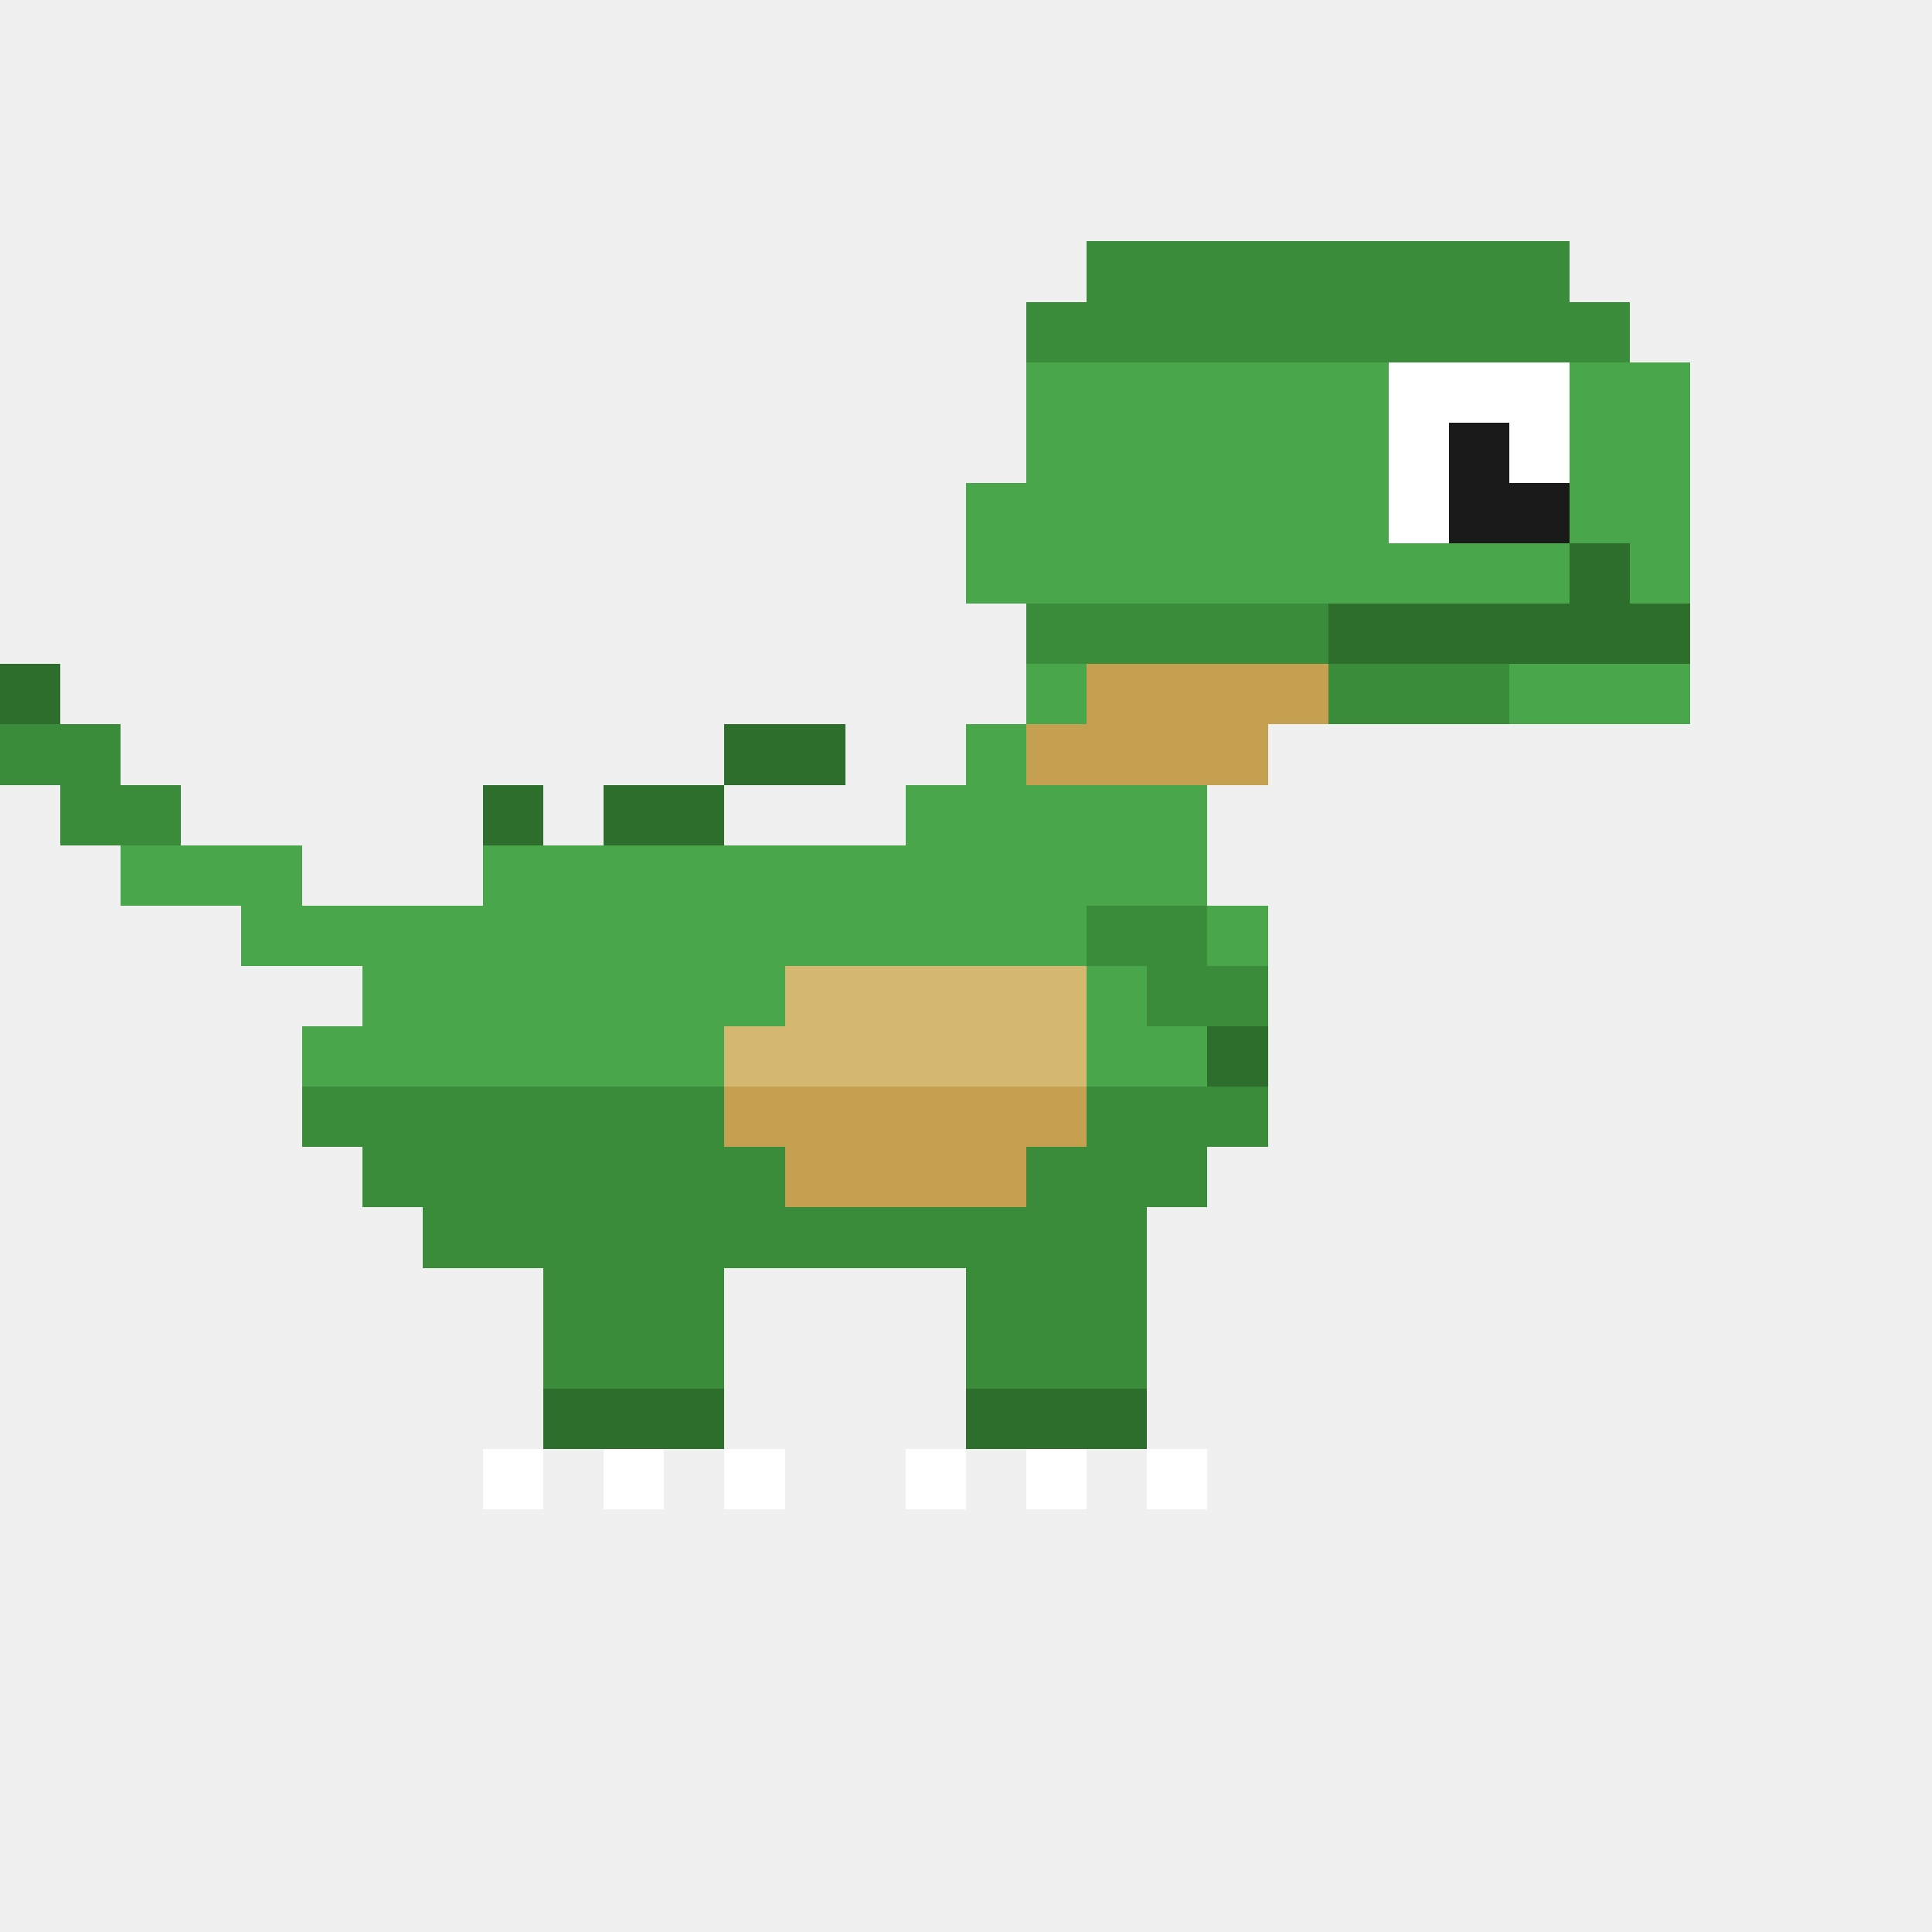
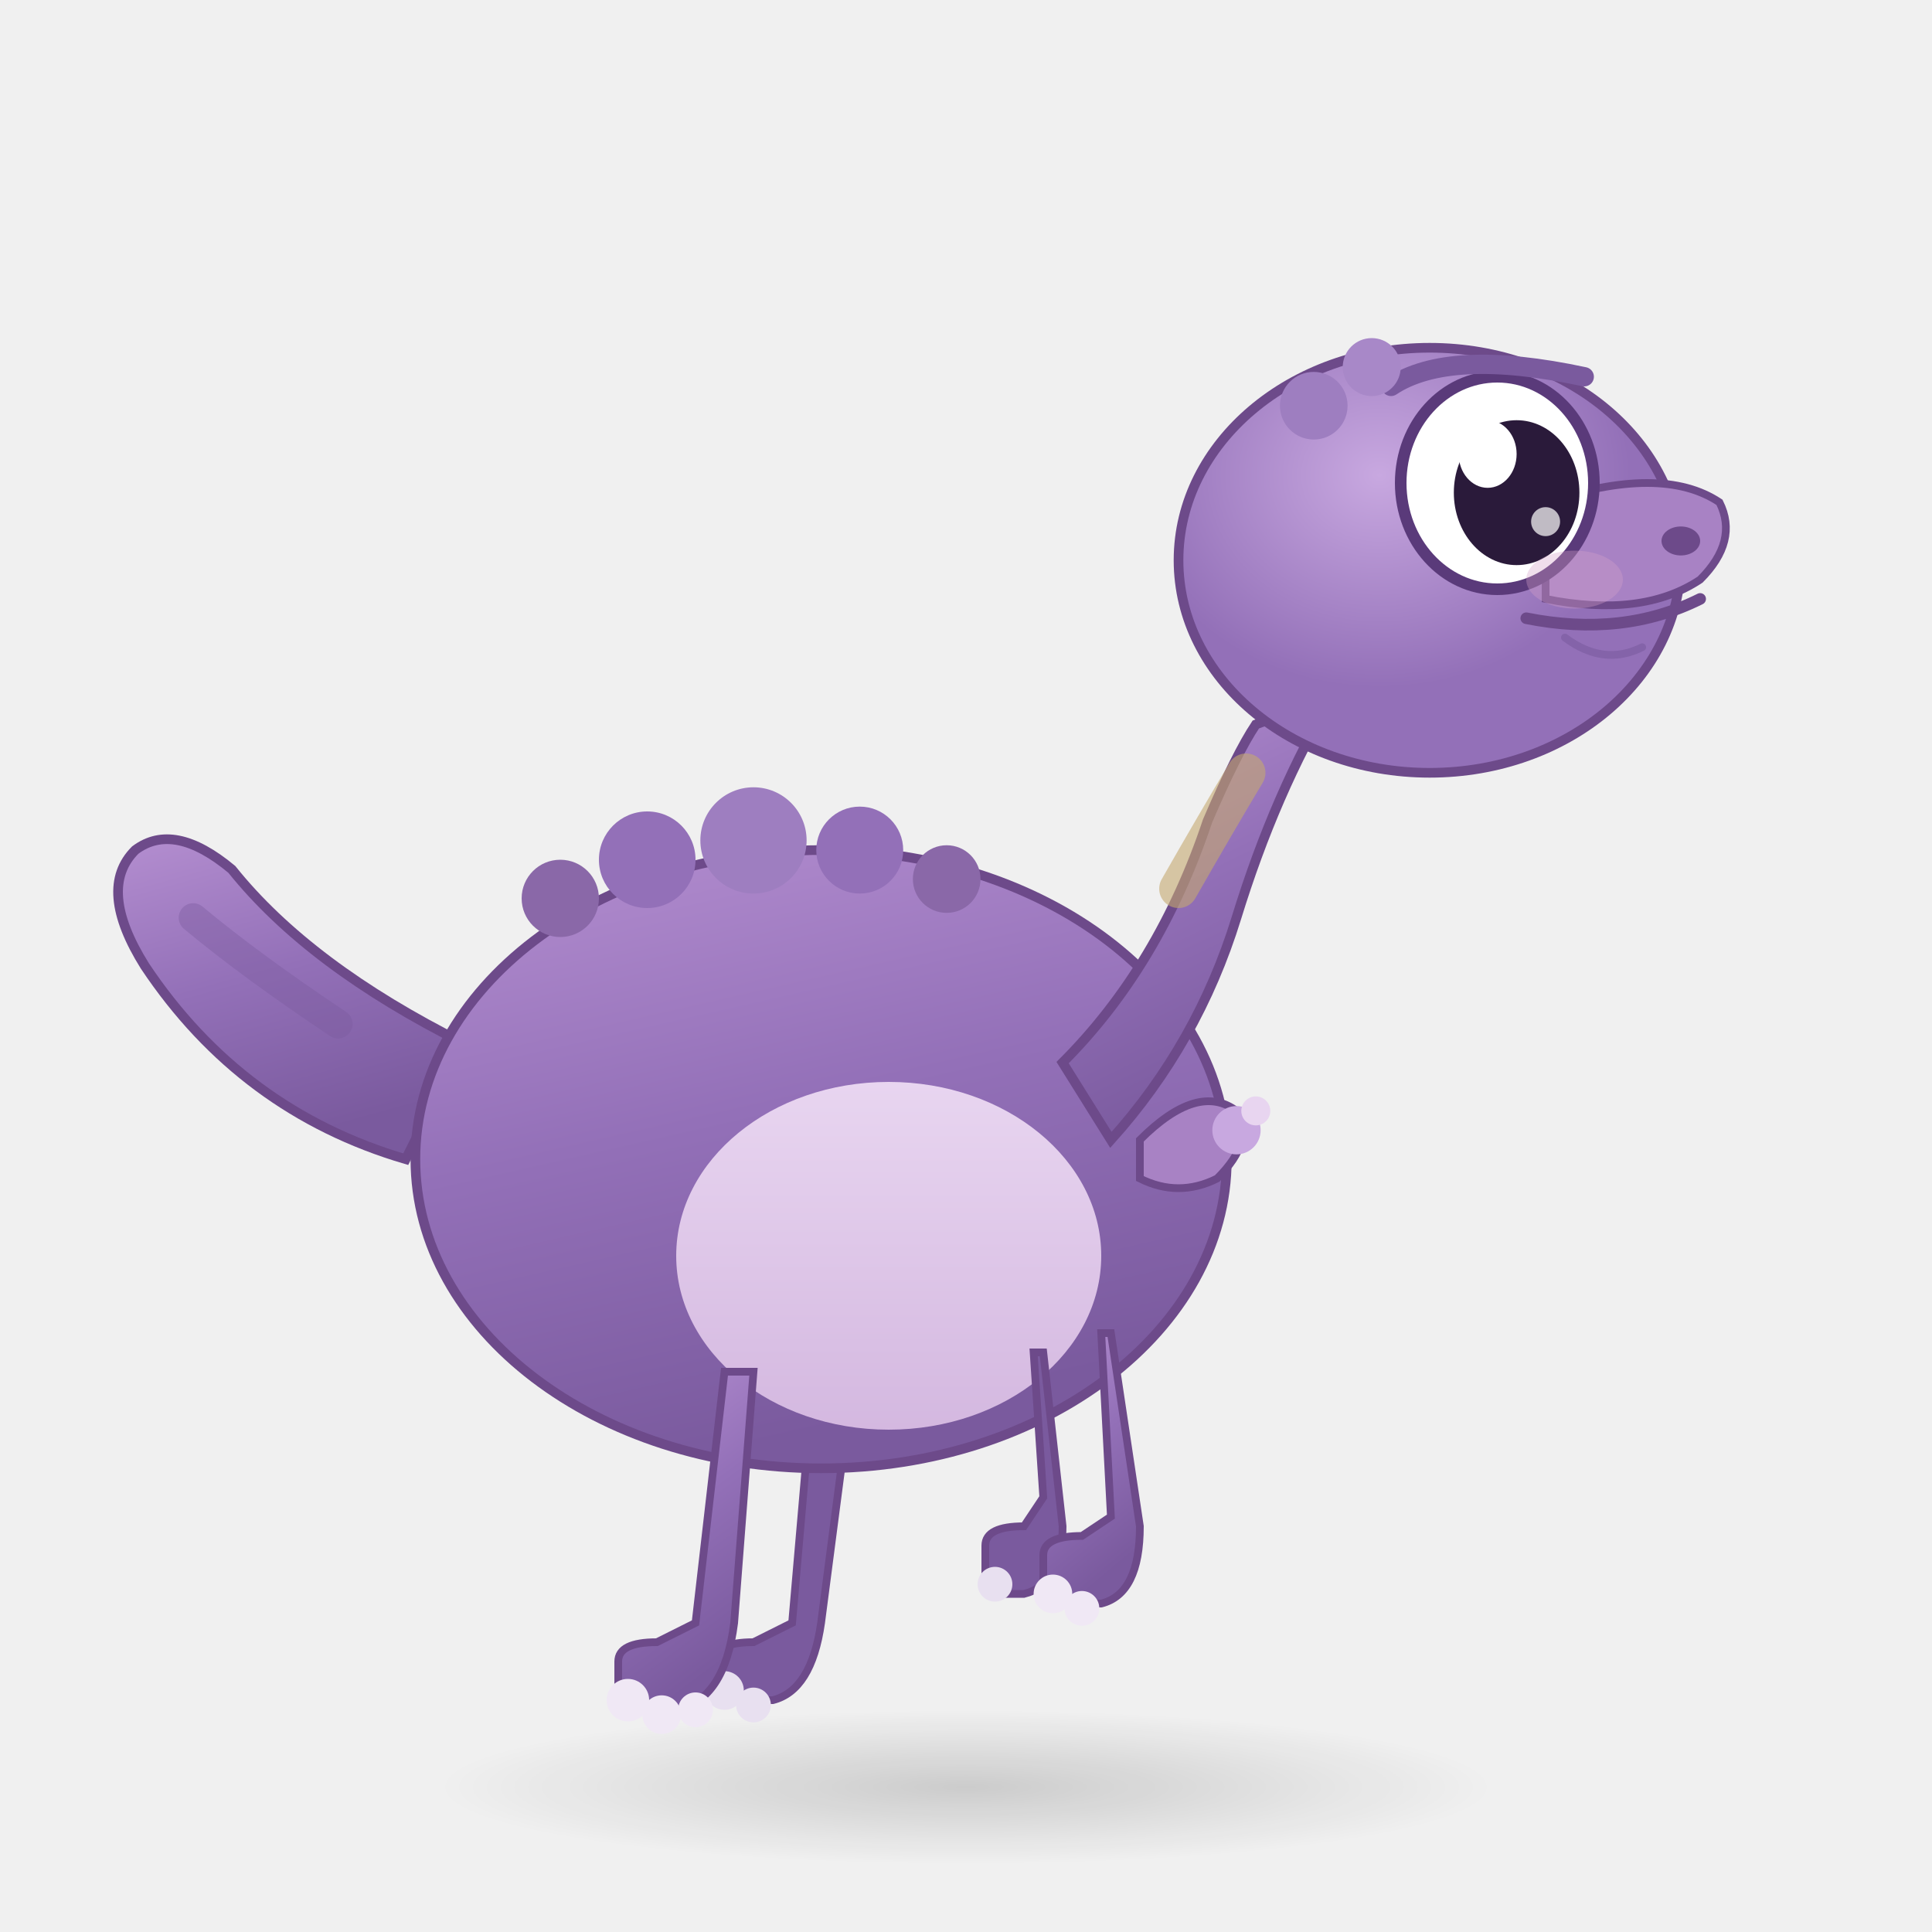
- <svg xmlns="http://www.w3.org/2000/svg" viewBox="0 0 32 32" width="320" height="320" shape-rendering="crispEdges">
-   <rect x="18" y="4" width="8" height="1" fill="#3a8c3a" />
-   <rect x="17" y="5" width="10" height="1" fill="#3a8c3a" />
-   <rect x="17" y="6" width="11" height="1" fill="#4aa64a" />
-   <rect x="17" y="7" width="11" height="1" fill="#4aa64a" />
-   <rect x="16" y="8" width="12" height="1" fill="#4aa64a" />
-   <rect x="16" y="9" width="12" height="1" fill="#4aa64a" />
-   <rect x="17" y="10" width="11" height="1" fill="#3a8c3a" />
-   <rect x="18" y="11" width="9" height="1" fill="#3a8c3a" />
-   <rect x="23" y="6" width="3" height="3" fill="#fff" />
-   <rect x="24" y="7" width="2" height="2" fill="#1a1a1a" />
-   <rect x="25" y="7" width="1" height="1" fill="#fff" />
-   <rect x="26" y="9" width="1" height="1" fill="#2d6e2d" />
-   <rect x="22" y="10" width="6" height="1" fill="#2d6e2d" />
-   <rect x="25" y="11" width="3" height="1" fill="#4aa64a" />
-   <rect x="17" y="11" width="5" height="1" fill="#4aa64a" />
-   <rect x="16" y="12" width="5" height="1" fill="#4aa64a" />
-   <rect x="15" y="13" width="5" height="1" fill="#4aa64a" />
-   <rect x="18" y="11" width="4" height="1" fill="#c4a050" />
-   <rect x="17" y="12" width="4" height="1" fill="#c4a050" />
-   <rect x="8" y="14" width="12" height="1" fill="#4aa64a" />
-   <rect x="7" y="15" width="14" height="1" fill="#4aa64a" />
-   <rect x="6" y="16" width="15" height="1" fill="#4aa64a" />
-   <rect x="5" y="17" width="16" height="1" fill="#4aa64a" />
-   <rect x="5" y="18" width="16" height="1" fill="#3a8c3a" />
-   <rect x="6" y="19" width="14" height="1" fill="#3a8c3a" />
-   <rect x="7" y="20" width="12" height="1" fill="#3a8c3a" />
-   <rect x="13" y="16" width="5" height="1" fill="#d4b870" />
-   <rect x="12" y="17" width="6" height="1" fill="#d4b870" />
-   <rect x="12" y="18" width="6" height="1" fill="#c4a050" />
-   <rect x="13" y="19" width="4" height="1" fill="#c4a050" />
-   <rect x="10" y="13" width="2" height="1" fill="#2d6e2d" />
-   <rect x="12" y="12" width="2" height="1" fill="#2d6e2d" />
-   <rect x="8" y="13" width="1" height="1" fill="#2d6e2d" />
-   <rect x="4" y="15" width="3" height="1" fill="#4aa64a" />
-   <rect x="2" y="14" width="3" height="1" fill="#4aa64a" />
-   <rect x="1" y="13" width="2" height="1" fill="#3a8c3a" />
-   <rect x="0" y="12" width="2" height="1" fill="#3a8c3a" />
-   <rect x="0" y="11" width="1" height="1" fill="#2d6e2d" />
-   <rect x="9" y="21" width="3" height="2" fill="#3a8c3a" />
-   <rect x="9" y="23" width="3" height="1" fill="#2d6e2d" />
-   <rect x="8" y="24" width="1" height="1" fill="#fff" />
-   <rect x="10" y="24" width="1" height="1" fill="#fff" />
-   <rect x="12" y="24" width="1" height="1" fill="#fff" />
-   <rect x="16" y="21" width="3" height="2" fill="#3a8c3a" />
-   <rect x="16" y="23" width="3" height="1" fill="#2d6e2d" />
-   <rect x="15" y="24" width="1" height="1" fill="#fff" />
-   <rect x="17" y="24" width="1" height="1" fill="#fff" />
-   <rect x="19" y="24" width="1" height="1" fill="#fff" />
-   <rect x="18" y="15" width="2" height="1" fill="#3a8c3a" />
-   <rect x="19" y="16" width="2" height="1" fill="#3a8c3a" />
-   <rect x="20" y="17" width="1" height="1" fill="#2d6e2d" />
+ <svg xmlns="http://www.w3.org/2000/svg" viewBox="0 0 200 200" width="400" height="400">
+   <defs>
+     <linearGradient id="bodyGrad" x1="0" y1="0" x2="0.3" y2="1">
+       <stop offset="0%" stop-color="#b48ed0" />
+       <stop offset="50%" stop-color="#9370b8" />
+       <stop offset="100%" stop-color="#7a5a9e" />
+     </linearGradient>
+     <linearGradient id="bellyGrad" x1="0" y1="0" x2="0" y2="1">
+       <stop offset="0%" stop-color="#e8d5f0" />
+       <stop offset="100%" stop-color="#d4b8e0" />
+     </linearGradient>
+     <radialGradient id="headHighlight" cx="0.4" cy="0.3" r="0.5">
+       <stop offset="0%" stop-color="#c8a8e0" />
+       <stop offset="100%" stop-color="#9370b8" />
+     </radialGradient>
+     <radialGradient id="shadow" cx="0.5" cy="0.5" r="0.5">
+       <stop offset="0%" stop-color="rgba(0,0,0,0.15)" />
+       <stop offset="100%" stop-color="rgba(0,0,0,0)" />
+     </radialGradient>
+   </defs>
+   <ellipse cx="100" cy="185" rx="55" ry="8" fill="url(#shadow)" />
+   <path d="M42,120 Q25,115 15,100 Q10,92 14,88 Q18,85 24,90 Q32,100 48,108 Z" fill="url(#bodyGrad)" stroke="#6d4a8a" stroke-width="1" />
+   <path d="M20,95 Q26,100 35,106" stroke="#7a5a9e" stroke-width="3" fill="none" stroke-linecap="round" opacity="0.4" />
+   <path d="M88,145 L85,168 Q84,175 80,176 L76,176 Q74,176 74,174 L74,172 Q74,170 78,170 L82,168 L84,145 Z" fill="#7a5a9e" stroke="#6d4a8a" stroke-width="0.8" />
+   <circle cx="75" cy="175" r="2" fill="#e8e0f0" />
+   <circle cx="78" cy="176.5" r="1.8" fill="#e8e0f0" />
+   <ellipse cx="85" cy="120" rx="42" ry="32" fill="url(#bodyGrad)" stroke="#6d4a8a" stroke-width="1" />
+   <ellipse cx="92" cy="130" rx="22" ry="18" fill="url(#bellyGrad)" stroke="none" />
+   <circle cx="58" cy="93" r="4" fill="#8a68a8" />
+   <circle cx="67" cy="89" r="5" fill="#9370b8" />
+   <circle cx="78" cy="87" r="5.5" fill="#9e7ec0" />
+   <circle cx="89" cy="88" r="4.5" fill="#9370b8" />
+   <circle cx="98" cy="91" r="3.5" fill="#8a68a8" />
+   <path d="M108,140 L110,158 Q110,164 106,165 L104,165 Q102,165 102,163 L102,160 Q102,158 106,158 L108,155 L107,140 Z" fill="#7a5a9e" stroke="#6d4a8a" stroke-width="0.8" />
+   <circle cx="103" cy="164" r="1.8" fill="#e8e0f0" />
+   <path d="M115,138 L118,158 Q118,165 114,166 L110,166 Q108,166 108,164 L108,161 Q108,159 112,159 L115,157 L114,138 Z" fill="url(#bodyGrad)" stroke="#6d4a8a" stroke-width="0.8" />
+   <circle cx="109" cy="165" r="2" fill="#f0e8f5" />
+   <circle cx="112" cy="166.5" r="1.8" fill="#f0e8f5" />
+   <path d="M78,142 L76,168 Q75,176 70,177 L66,177 Q64,177 64,175 L64,172 Q64,170 68,170 L72,168 L75,142 Z" fill="url(#bodyGrad)" stroke="#6d4a8a" stroke-width="0.8" />
+   <circle cx="65" cy="176" r="2.2" fill="#f0e8f5" />
+   <circle cx="68.5" cy="177.5" r="2" fill="#f0e8f5" />
+   <circle cx="72" cy="177" r="1.8" fill="#f0e8f5" />
+   <path d="M110,110 Q120,100 125,85 Q128,78 130,75 L138,72 Q132,82 128,95 Q124,108 115,118 Z" fill="url(#bodyGrad)" stroke="#6d4a8a" stroke-width="1" />
+   <path d="M122,92 Q126,85 129,80" stroke="#c4a870" stroke-width="4" fill="none" stroke-linecap="round" opacity="0.6" />
+   <ellipse cx="148" cy="58" rx="26" ry="22" fill="url(#headHighlight)" stroke="#6d4a8a" stroke-width="1" />
+   <path d="M160,52 Q172,48 178,52 Q180,56 176,60 Q170,64 160,62 Z" fill="#a882c4" stroke="#6d4a8a" stroke-width="0.8" />
+   <ellipse cx="174" cy="56" rx="2" ry="1.5" fill="#6d4a8a" />
+   <path d="M158,64 Q168,66 176,62" stroke="#6d4a8a" stroke-width="1.2" fill="none" stroke-linecap="round" />
+   <path d="M162,66 Q166,69 170,67" stroke="#7a5a9e" stroke-width="0.8" fill="none" stroke-linecap="round" opacity="0.6" />
+   <ellipse cx="155" cy="50" rx="10" ry="11" fill="#fff" stroke="#5a3a7a" stroke-width="1.2" />
+   <ellipse cx="157" cy="51" rx="6.5" ry="7.5" fill="#2a1a3a" />
+   <ellipse cx="154" cy="47" rx="3" ry="3.5" fill="#fff" />
+   <circle cx="160" cy="54" r="1.5" fill="#fff" opacity="0.7" />
+   <path d="M144,40 Q150,36 164,39" stroke="#7a5a9e" stroke-width="2" fill="none" stroke-linecap="round" />
+   <ellipse cx="163" cy="60" rx="5" ry="3" fill="#d4a0c8" opacity="0.35" />
+   <circle cx="136" cy="42" r="3.5" fill="#9e7ec0" />
+   <circle cx="142" cy="38" r="3" fill="#a888c8" />
+   <path d="M118,118 Q124,112 128,115 Q130,118 126,122 Q122,124 118,122 Z" fill="#a882c4" stroke="#6d4a8a" stroke-width="0.8" />
+   <circle cx="128" cy="117" r="2.5" fill="#c8a8e0" />
+   <circle cx="130" cy="115" r="1.5" fill="#e8d5f0" />
</svg>
